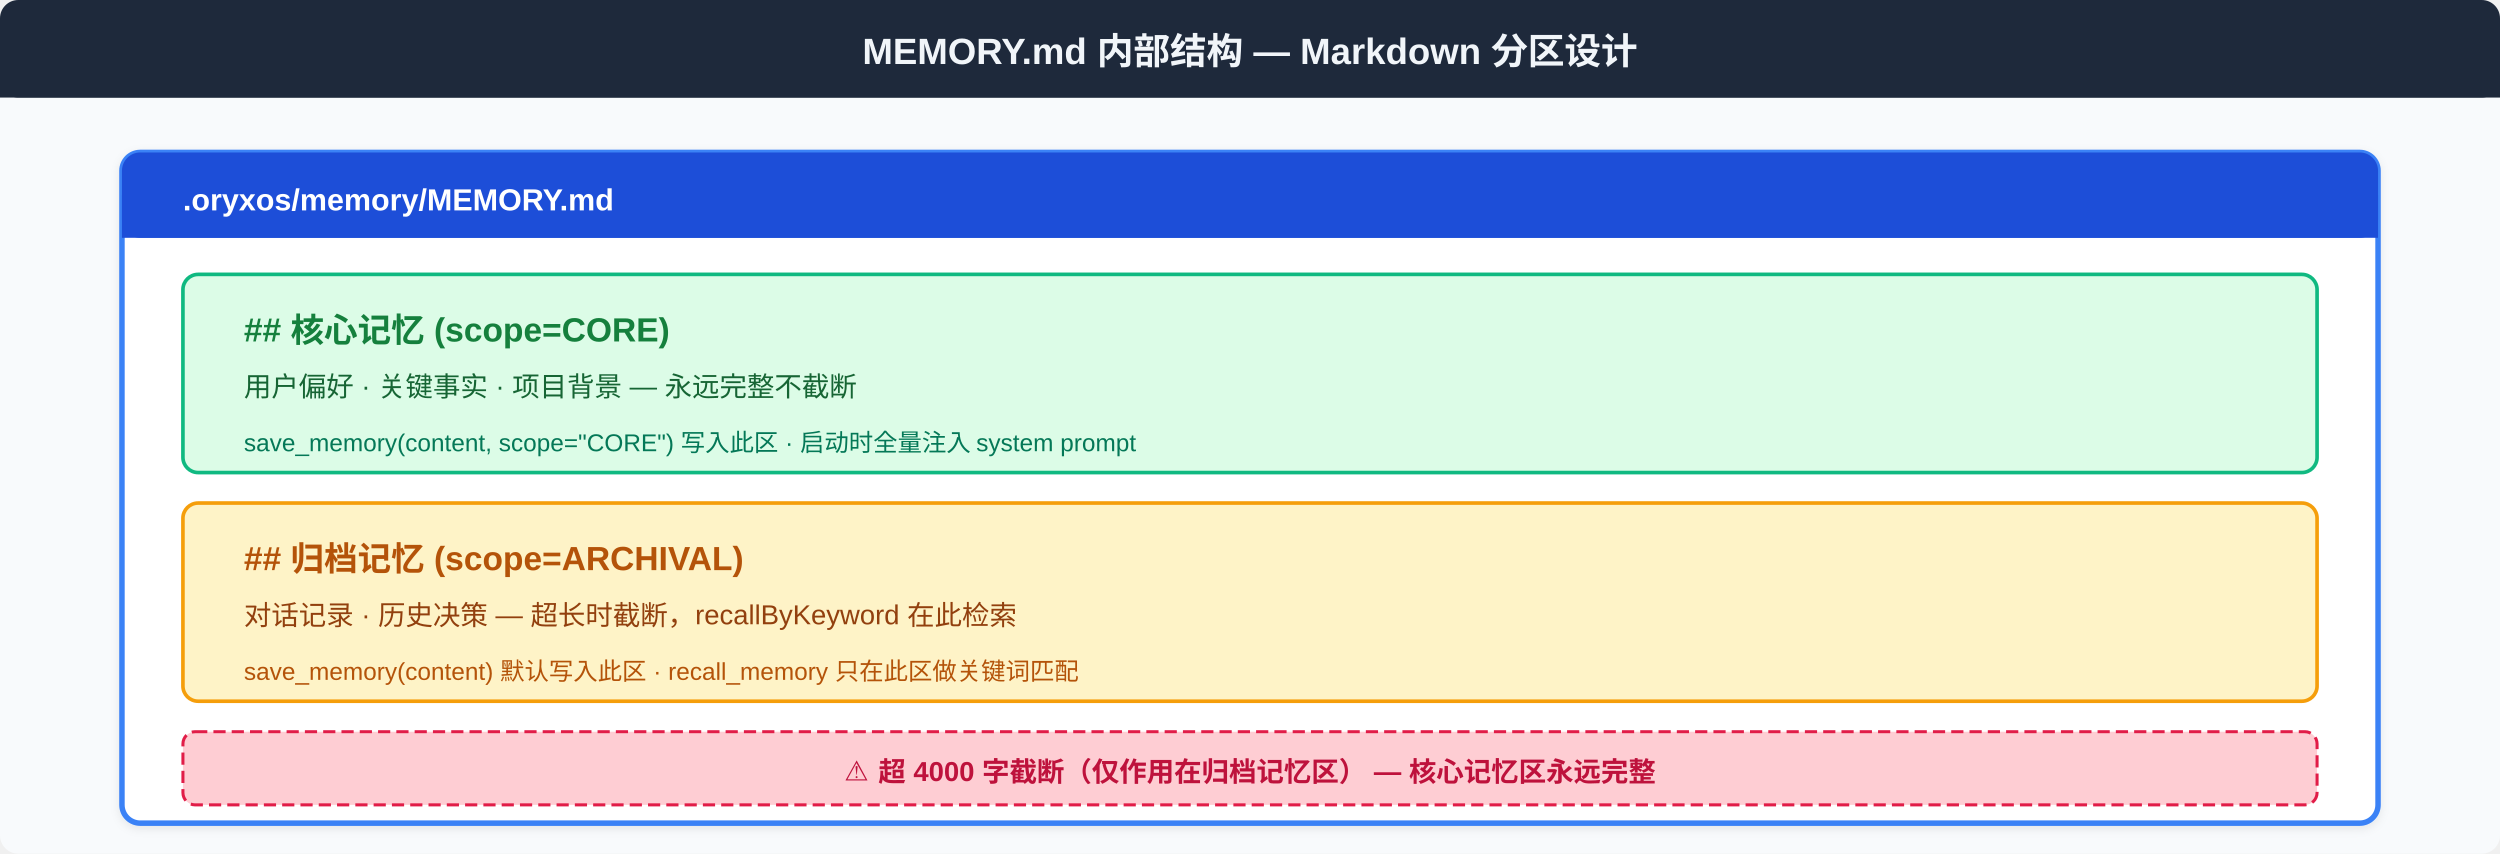
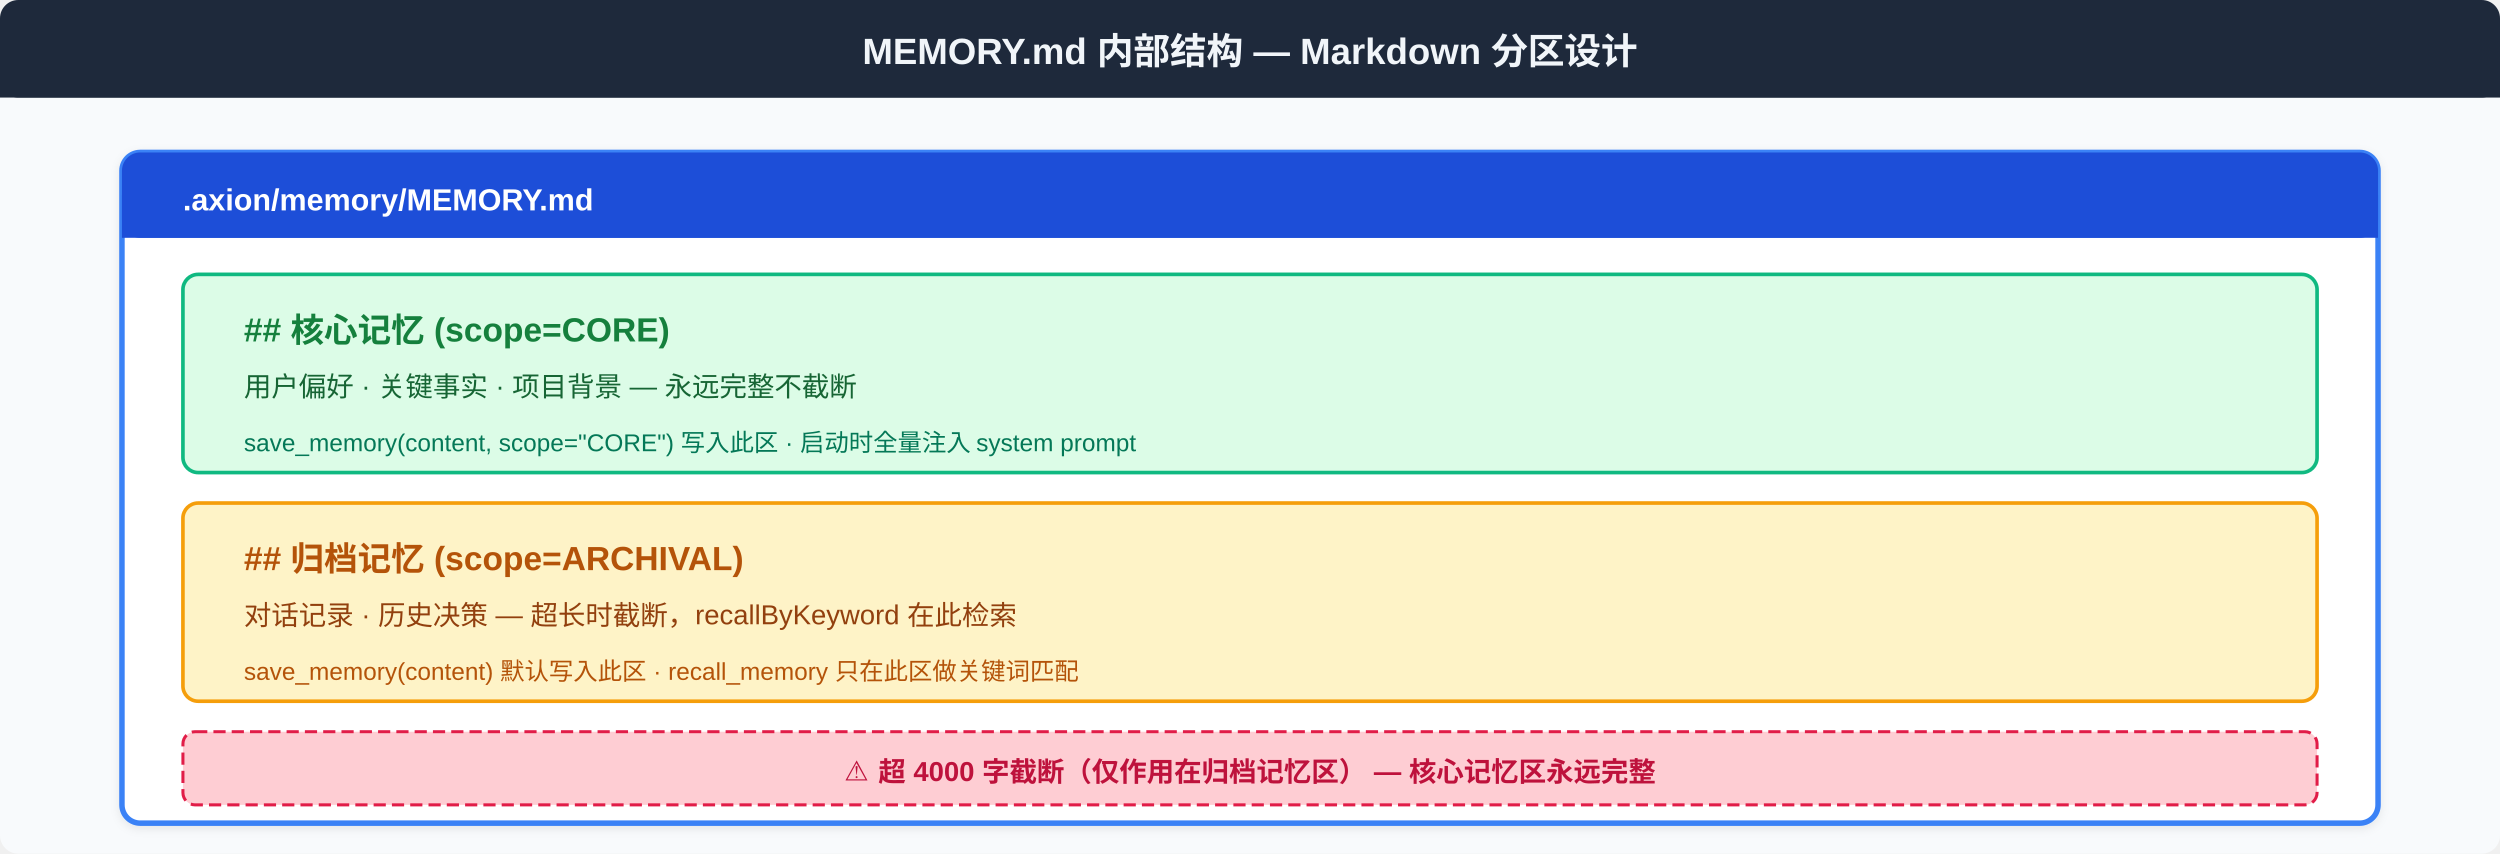
<svg xmlns="http://www.w3.org/2000/svg" viewBox="0 0 820 280" font-family="Arial, sans-serif">
  <defs>
    <filter id="sh">
      <feDropShadow dx="0" dy="1" stdDeviation="1.5" flood-opacity="0.08" />
    </filter>
  </defs>
  <rect width="820" height="280" fill="#f8fafc" rx="6" />
  <rect x="0" y="0" width="820" height="32" fill="#1e293b" rx="6" />
  <rect x="0" y="16" width="820" height="16" fill="#1e293b" />
  <text x="410" y="21" text-anchor="middle" fill="#f1f5f9" font-size="12" font-weight="bold">MEMORY.md 内部结构 — Markdown 分区设计</text>
  <rect x="40" y="50" width="740" height="220" rx="6" fill="#fff" stroke="#3b82f6" stroke-width="1.8" filter="url(#sh)" />
  <rect x="40" y="50" width="740" height="28" rx="6" fill="#1d4ed8" />
  <rect x="40" y="64" width="740" height="14" fill="#1d4ed8" />
-   <text x="60" y="69" font-size="10" font-weight="bold" fill="#fff">.oryxos/memory/MEMORY.md</text>
+   <text x="60" y="69" font-size="10" font-weight="bold" fill="#fff">.axion/memory/MEMORY.md</text>
  <rect x="60" y="90" width="700" height="65" rx="5" fill="#dcfce7" stroke="#10b981" stroke-width="1.2" />
  <text x="80" y="112" font-size="11" font-weight="bold" fill="#15803d">## 核心记忆 (scope=CORE)</text>
  <text x="80" y="130" font-size="9" fill="#166534">用户偏好 · 关键事实 · 项目背景 — 永远完整不截断</text>
  <text x="80" y="148" font-size="8" fill="#047857">save_memory(content, scope="CORE") 写入此区  ·  启动时全量注入 system prompt</text>
  <rect x="60" y="165" width="700" height="65" rx="5" fill="#fef3c7" stroke="#f59e0b" stroke-width="1.2" />
  <text x="80" y="187" font-size="11" font-weight="bold" fill="#b45309">## 归档记忆 (scope=ARCHIVAL)</text>
  <text x="80" y="205" font-size="9" fill="#92400e">对话记录 · 历史决策 — 超长时截断，recallByKeyword 在此检索</text>
  <text x="80" y="223" font-size="8" fill="#b45309">save_memory(content) 默认写入此区  ·  recall_memory 只在此区做关键词匹配</text>
  <rect x="60" y="240" width="700" height="24" rx="4" fill="#fecdd3" stroke="#e11d48" stroke-width="1" stroke-dasharray="4,2" />
  <text x="410" y="256" text-anchor="middle" font-size="9" font-weight="bold" fill="#be123c">⚠ 超 4000 字截断（仅作用在归档记忆区） — 核心记忆区永远完整</text>
</svg>
